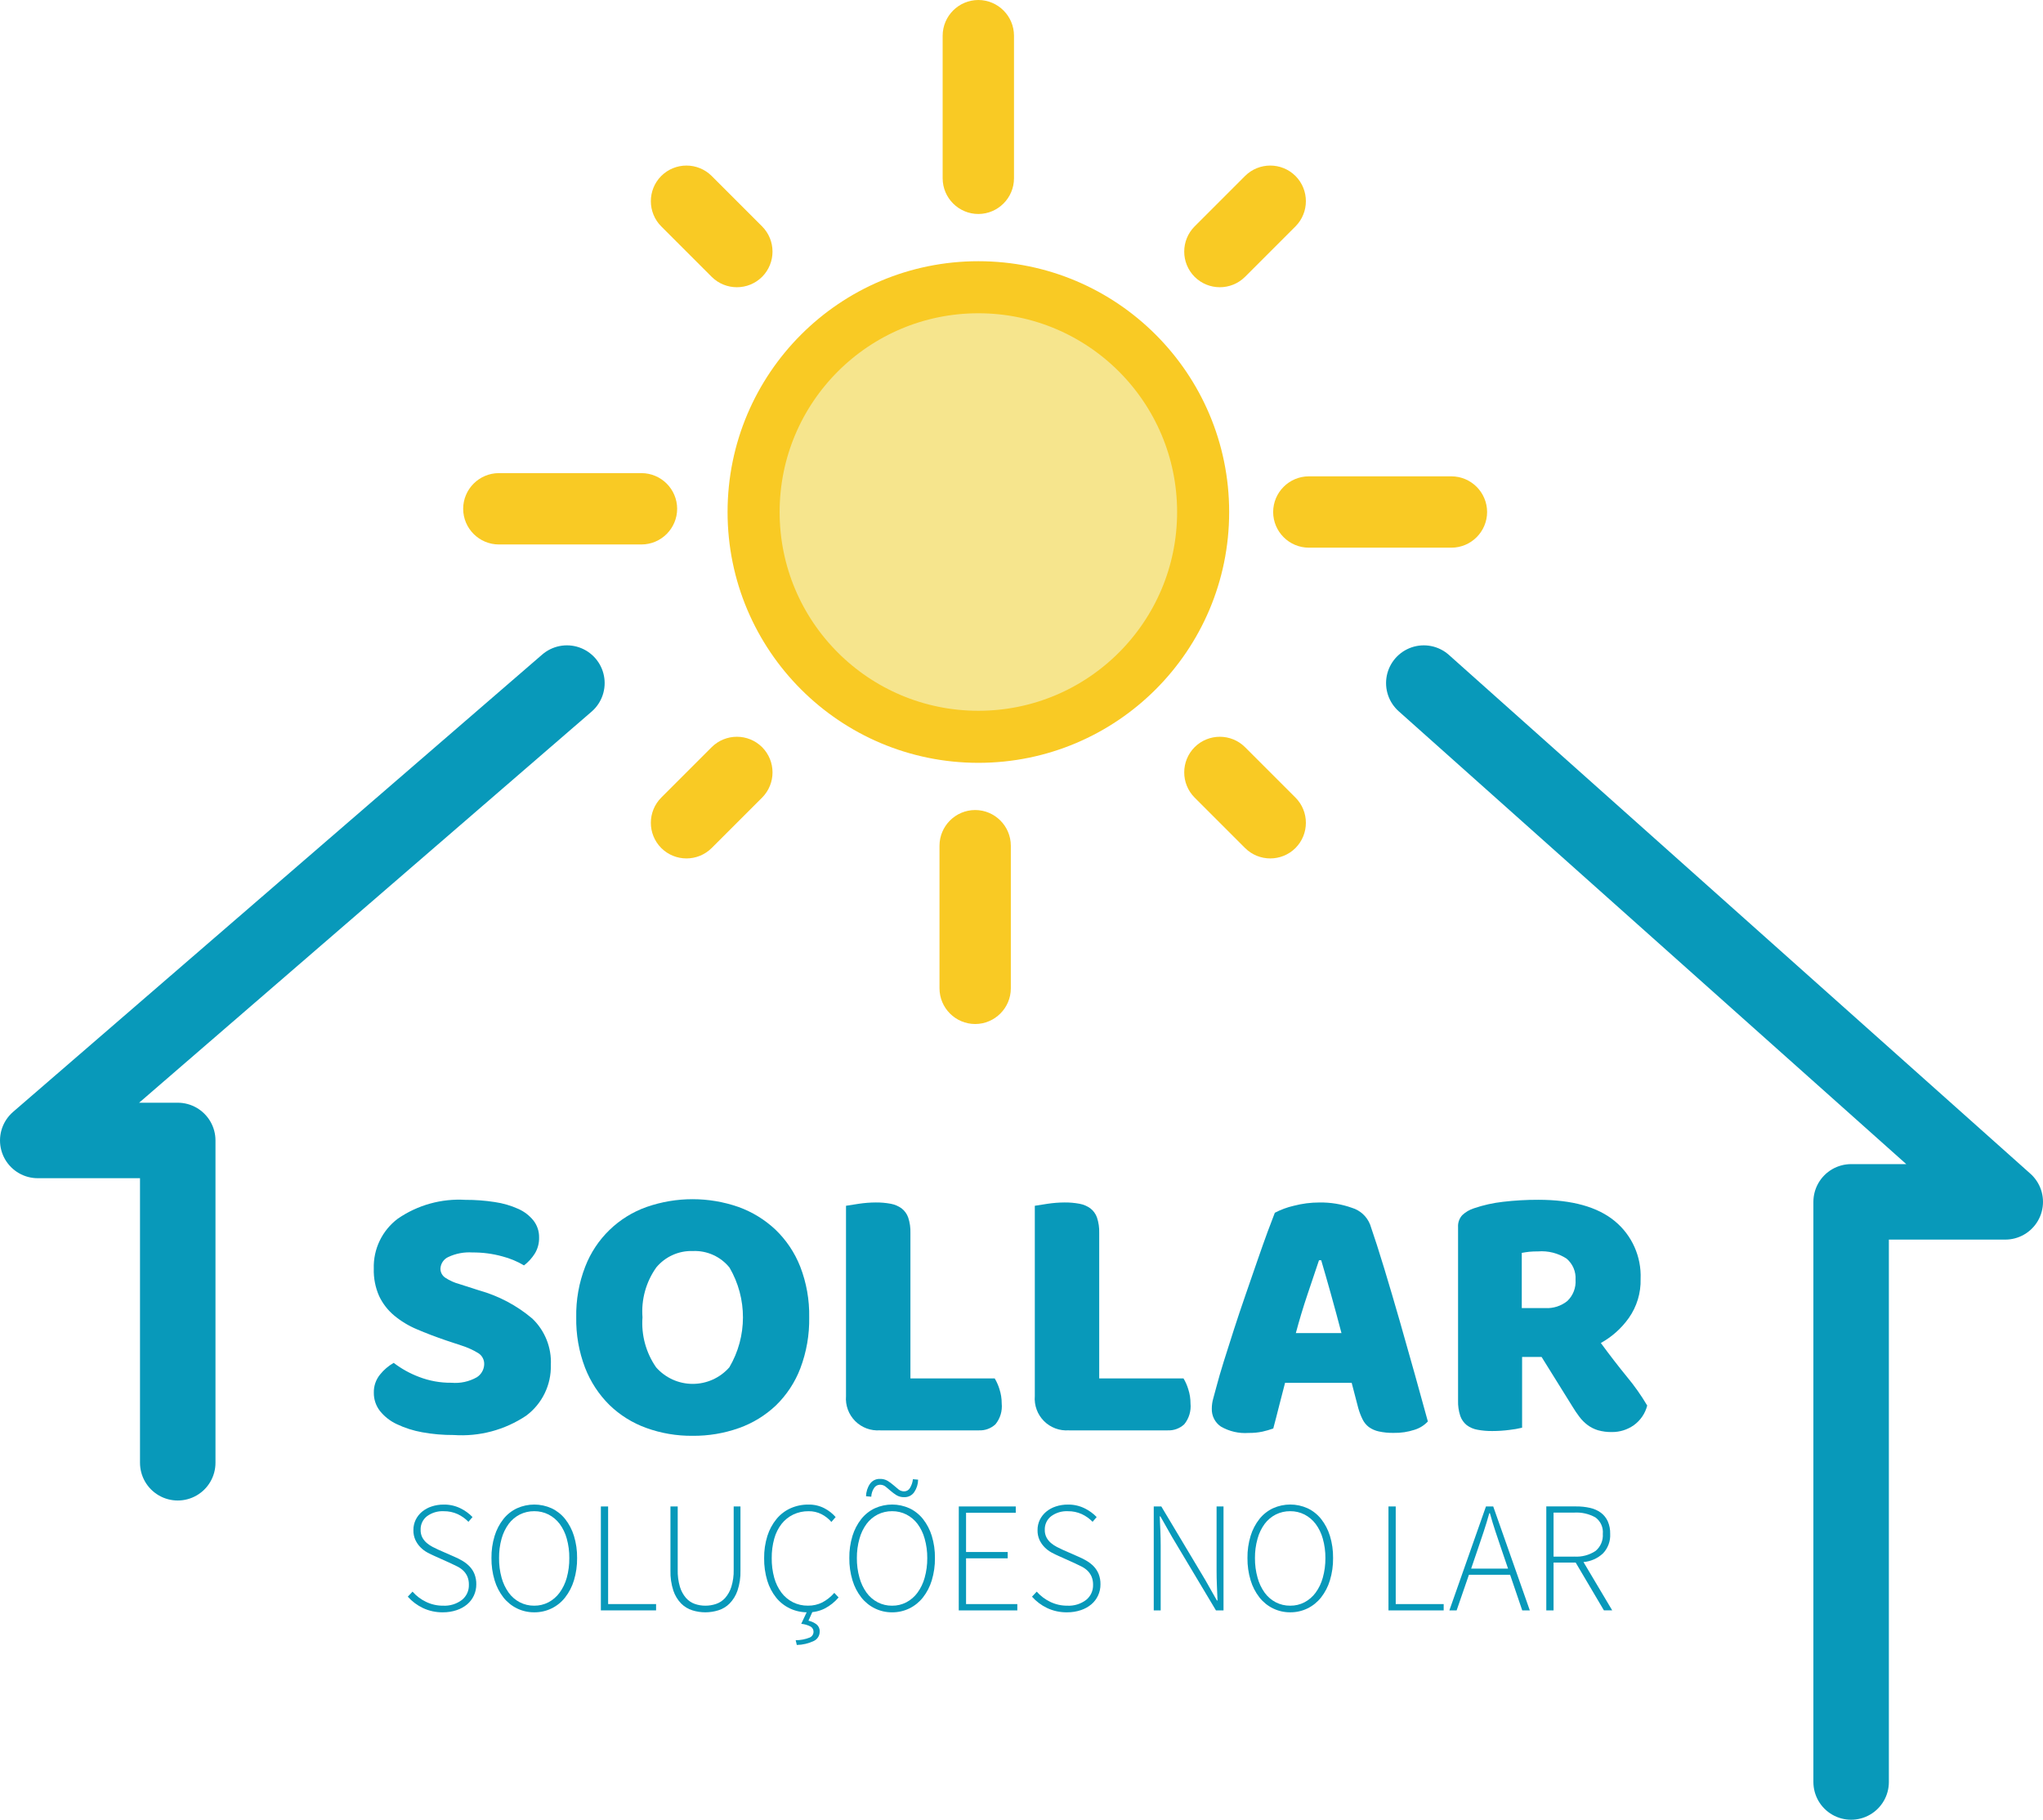
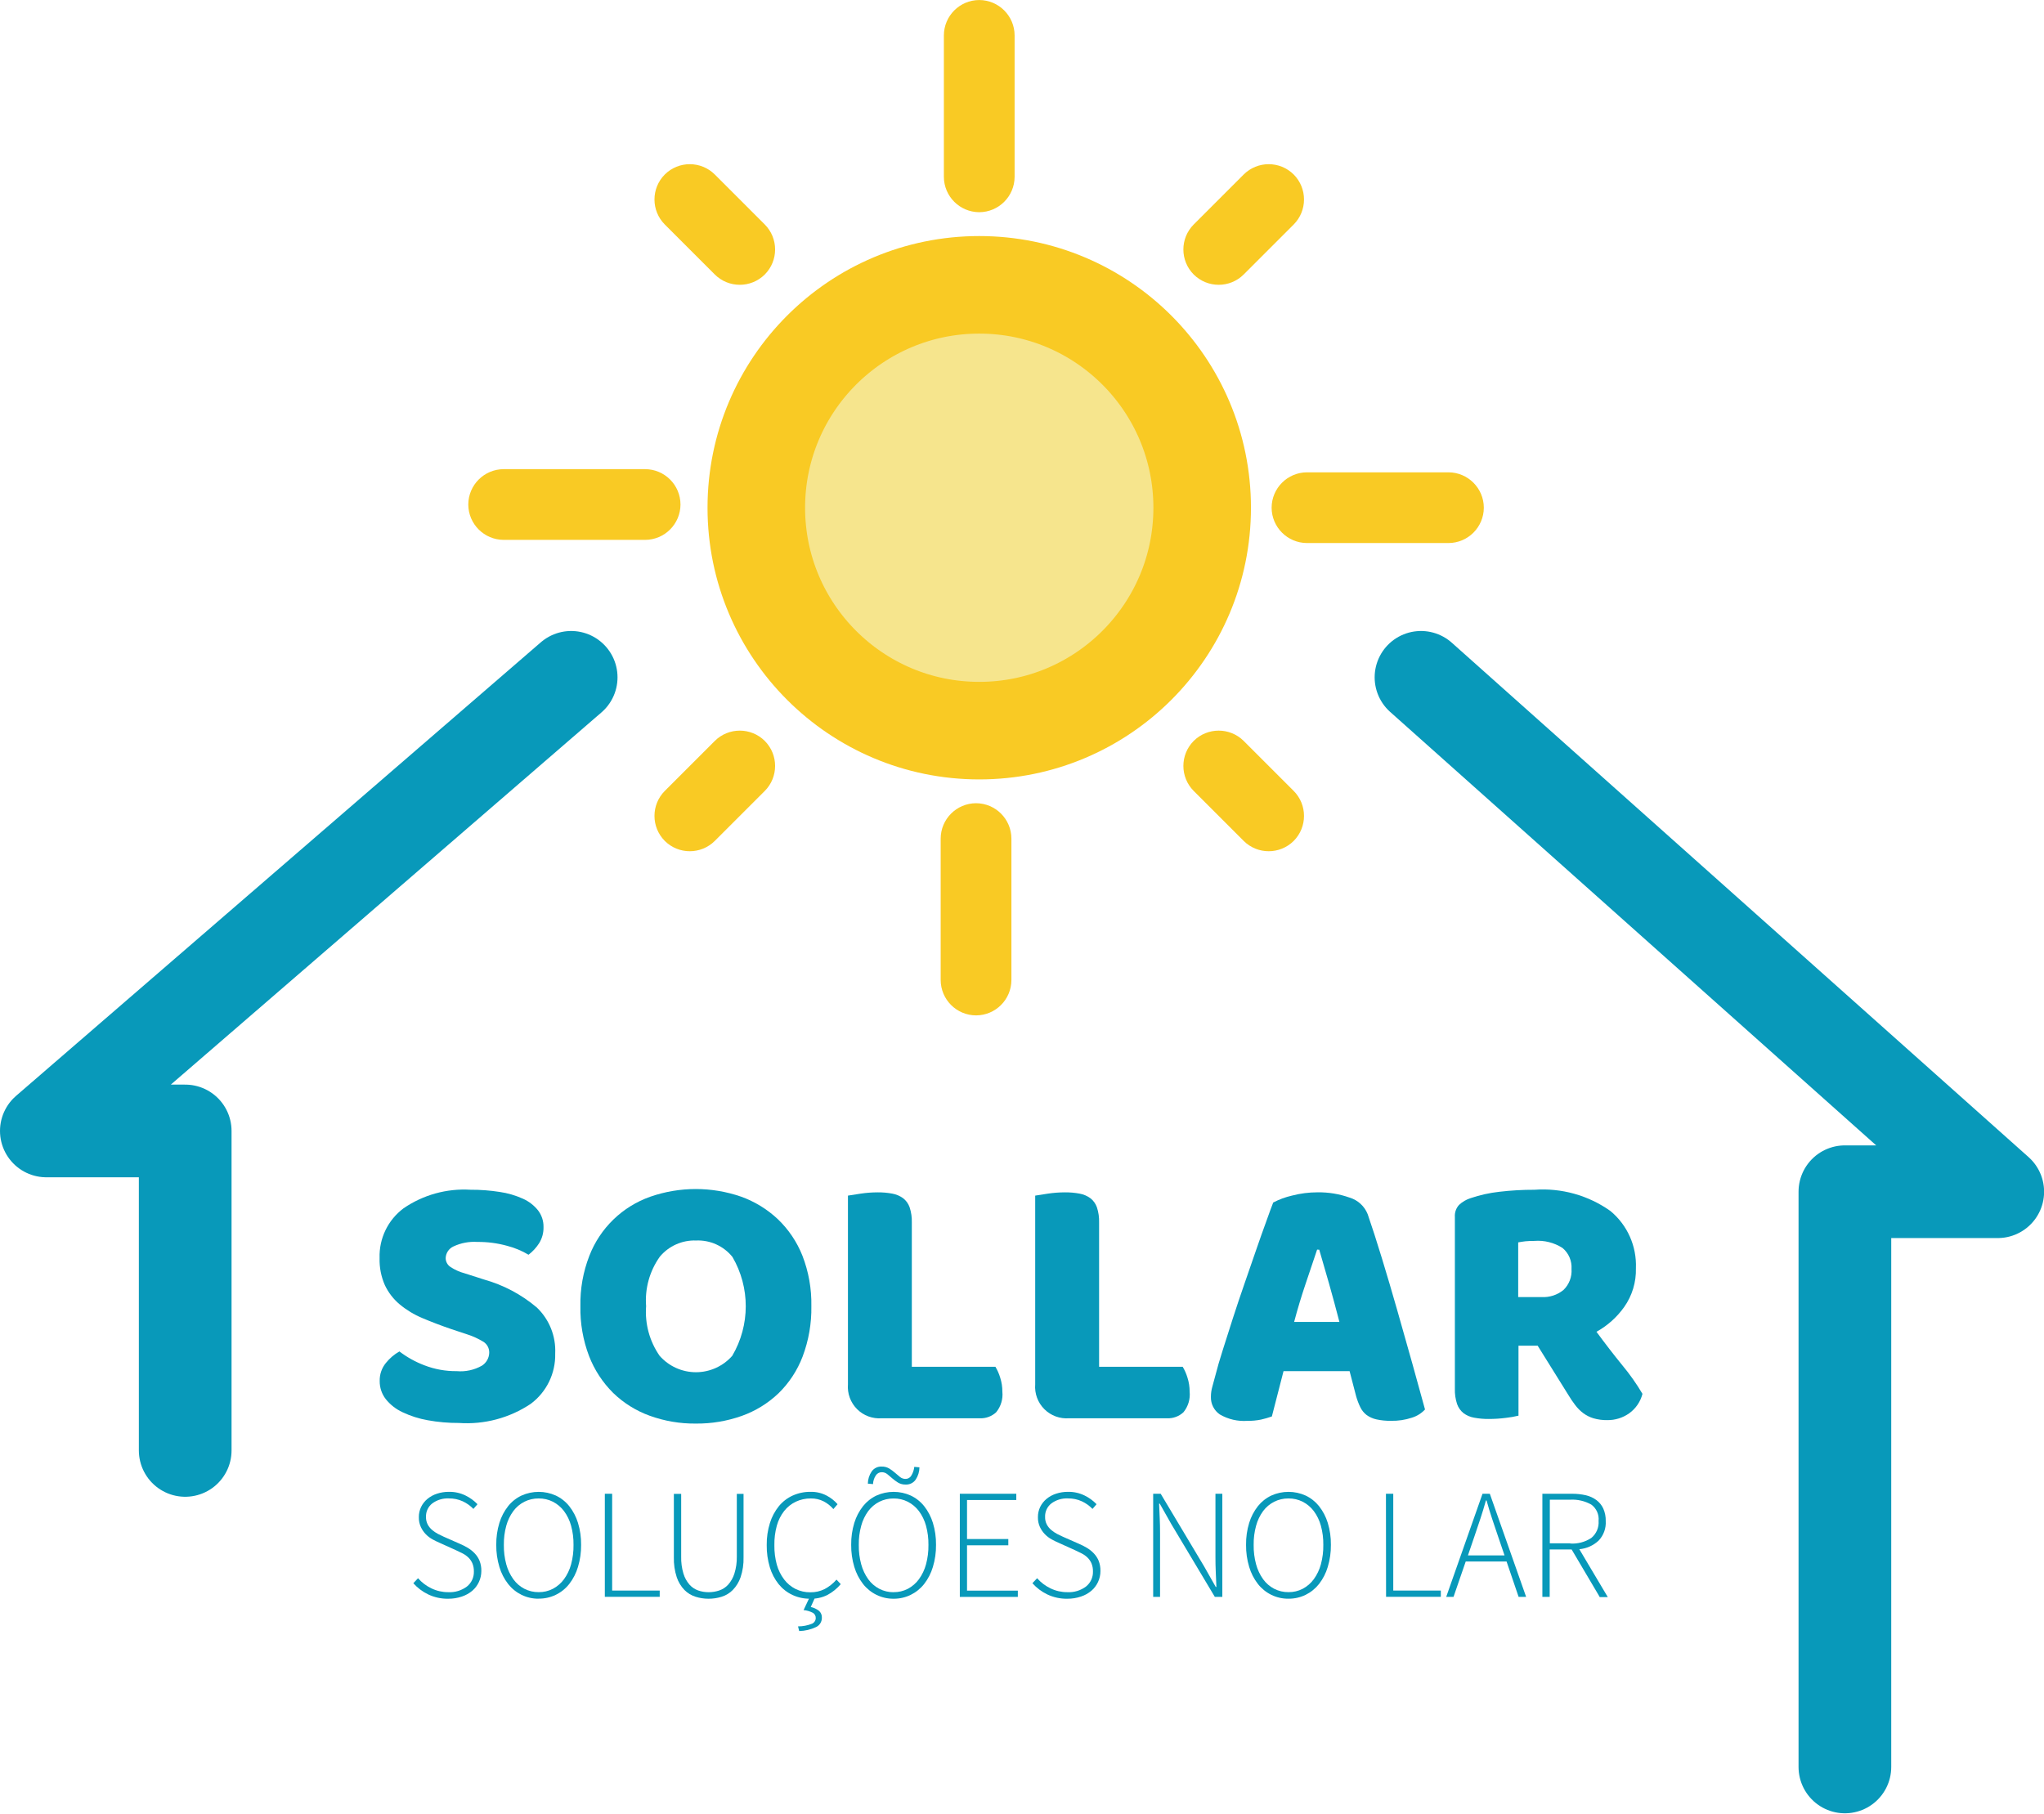
- <svg xmlns="http://www.w3.org/2000/svg" width="156.989" height="139.823" viewBox="0 0 156.989 139.823">
+ <svg xmlns="http://www.w3.org/2000/svg" width="83.8" height="74.351" viewBox="0 0 83.8 74.351">
  <defs>
-     <style>.a{fill:none;}.a,.b{stroke:#0899ba;stroke-width:5.8px;}.a,.b,.d{stroke-linecap:round;stroke-linejoin:round;stroke-miterlimit:10;}.b{fill:rgba(15,255,255,0);}.c{fill:#0899ba;}.d{fill:#f6e58d;stroke:#f9ca24;stroke-width:4px;}.e{fill:#f9ca24;}</style>
+     <style>.a{fill:none;}.a,.b{stroke:#0899ba;stroke-width:3.8px;}.a,.b,.d{stroke-linecap:round;stroke-linejoin:round;stroke-miterlimit:10;}.b{fill:rgba(15,255,255,0);}.c{fill:#0899ba;}.d{fill:#f6e58d;stroke:#f9ca24;stroke-width:4px;}.e{fill:#f9ca24;}</style>
  </defs>
-   <g transform="translate(-574.1 -45.493)">
-     <g transform="translate(-101 -22.507)">
-       <path class="a" d="M54.628,148.047V123.282H43.87L84.533,88.138" transform="translate(634.13 32.349)" />
-       <path class="b" d="M122.954,88.138,167.635,128H155.791v44.576" transform="translate(661.554 32.349)" />
-       <path class="c" d="M68.617,128.428q-1.244-.426-2.263-.863A6.908,6.908,0,0,1,64.6,126.5a4.391,4.391,0,0,1-1.146-1.486,4.878,4.878,0,0,1-.411-2.106,4.626,4.626,0,0,1,1.852-3.845,8.278,8.278,0,0,1,5.19-1.442,14.156,14.156,0,0,1,2.263.17,6.741,6.741,0,0,1,1.8.524,3.118,3.118,0,0,1,1.174.905,2.054,2.054,0,0,1,.424,1.286,2.264,2.264,0,0,1-.339,1.259,3.508,3.508,0,0,1-.82.892,6.392,6.392,0,0,0-1.669-.694,8.368,8.368,0,0,0-2.291-.3,3.776,3.776,0,0,0-1.867.354,1.031,1.031,0,0,0-.594.89.824.824,0,0,0,.368.694,3.749,3.749,0,0,0,1.1.494l1.5.481a10.857,10.857,0,0,1,4.086,2.163,4.625,4.625,0,0,1,1.429,3.577,4.709,4.709,0,0,1-1.895,3.889,8.9,8.9,0,0,1-5.572,1.485,13.068,13.068,0,0,1-2.417-.211,7.652,7.652,0,0,1-1.951-.622,3.607,3.607,0,0,1-1.3-1.018,2.239,2.239,0,0,1-.467-1.4,2.12,2.12,0,0,1,.481-1.4,3.668,3.668,0,0,1,1.046-.892,7.667,7.667,0,0,0,1.937,1.075,6.727,6.727,0,0,0,2.5.453,3.359,3.359,0,0,0,1.951-.423,1.223,1.223,0,0,0,.566-.99.973.973,0,0,0-.453-.863,5.956,5.956,0,0,0-1.273-.579Z" transform="translate(640.779 42.574)" />
-       <path class="c" d="M74.595,126.659a10.23,10.23,0,0,1,.694-3.9,7.866,7.866,0,0,1,4.723-4.58,10.734,10.734,0,0,1,7.042,0,8.21,8.21,0,0,1,2.843,1.739,8,8,0,0,1,1.908,2.842,10.265,10.265,0,0,1,.692,3.9,10.558,10.558,0,0,1-.679,3.916,7.911,7.911,0,0,1-1.88,2.857,8.035,8.035,0,0,1-2.842,1.739,10.36,10.36,0,0,1-3.564.594,10.173,10.173,0,0,1-3.564-.607,7.93,7.93,0,0,1-2.828-1.768,8.182,8.182,0,0,1-1.867-2.857A10.328,10.328,0,0,1,74.595,126.659Zm5.091,0a5.96,5.96,0,0,0,1.046,3.845,3.747,3.747,0,0,0,5.628,0,7.58,7.58,0,0,0,.014-7.663,3.43,3.43,0,0,0-2.813-1.273,3.5,3.5,0,0,0-2.813,1.259A5.837,5.837,0,0,0,79.686,126.659Z" transform="translate(644.784 42.559)" />
-       <path class="c" d="M92.617,135.277a2.441,2.441,0,0,1-2.63-2.63V118.025c.207-.036.537-.089.99-.155a9.023,9.023,0,0,1,1.3-.1,5.914,5.914,0,0,1,1.146.1,2.039,2.039,0,0,1,.835.354,1.531,1.531,0,0,1,.509.706,3.459,3.459,0,0,1,.17,1.188V131.29h6.477a3.714,3.714,0,0,1,.368.835,3.505,3.505,0,0,1,.17,1.09,2.177,2.177,0,0,1-.481,1.6,1.756,1.756,0,0,1-1.273.467H92.617Z" transform="translate(650.122 42.625)" />
-       <path class="c" d="M103.392,135.277a2.441,2.441,0,0,1-2.632-2.63V118.025c.207-.036.537-.089.99-.155a9.034,9.034,0,0,1,1.3-.1,5.9,5.9,0,0,1,1.145.1,2.038,2.038,0,0,1,.835.354,1.531,1.531,0,0,1,.509.706,3.46,3.46,0,0,1,.17,1.188V131.29h6.477a3.654,3.654,0,0,1,.368.835,3.5,3.5,0,0,1,.17,1.09,2.177,2.177,0,0,1-.481,1.6,1.755,1.755,0,0,1-1.271.467h-7.581Z" transform="translate(653.857 42.625)" />
-       <path class="c" d="M115.7,118.562a5.979,5.979,0,0,1,1.456-.537,7.758,7.758,0,0,1,1.966-.253,7.106,7.106,0,0,1,2.5.409,2.178,2.178,0,0,1,1.4,1.288q.509,1.471,1.1,3.422t1.188,4.03q.594,2.079,1.16,4.1t.989,3.577a2.335,2.335,0,0,1-1.018.637,4.827,4.827,0,0,1-1.611.241,4.949,4.949,0,0,1-1.146-.113,2.039,2.039,0,0,1-.764-.339,1.686,1.686,0,0,1-.481-.594,5.152,5.152,0,0,1-.325-.848l-.509-1.952h-5.119c-.151.567-.3,1.15-.453,1.755s-.3,1.188-.453,1.754a7.456,7.456,0,0,1-.835.241,4.884,4.884,0,0,1-1.06.1,3.716,3.716,0,0,1-2.136-.494,1.593,1.593,0,0,1-.692-1.372,2.821,2.821,0,0,1,.113-.792c.075-.264.159-.575.253-.933q.2-.764.551-1.895t.778-2.446q.424-1.313.905-2.7t.905-2.617q.424-1.228.777-2.191C115.382,119.392,115.566,118.9,115.7,118.562Zm3.394,3.648q-.4,1.188-.89,2.644t-.89,2.955h3.507q-.4-1.527-.807-2.983t-.75-2.615Z" transform="translate(657.361 42.625)" />
-       <path class="c" d="M129.83,129.7v5.43a7.837,7.837,0,0,1-.975.17,10.383,10.383,0,0,1-1.316.085,5.894,5.894,0,0,1-1.146-.1,1.921,1.921,0,0,1-.82-.354,1.575,1.575,0,0,1-.494-.706,3.443,3.443,0,0,1-.17-1.188V119.715a1.247,1.247,0,0,1,.325-.92,2.338,2.338,0,0,1,.89-.523,10.627,10.627,0,0,1,2.234-.5,22.7,22.7,0,0,1,2.716-.155q3.9,0,5.881,1.64a5.467,5.467,0,0,1,1.981,4.44,4.975,4.975,0,0,1-.905,3,6.489,6.489,0,0,1-2.151,1.923q1.018,1.388,2.008,2.6a16.765,16.765,0,0,1,1.556,2.207,2.671,2.671,0,0,1-1.033,1.512,2.87,2.87,0,0,1-1.683.524,3.67,3.67,0,0,1-1.075-.14,2.6,2.6,0,0,1-.792-.4,3.2,3.2,0,0,1-.622-.622,8.3,8.3,0,0,1-.536-.792l-2.377-3.818h-1.5Zm1.783-3.762a2.473,2.473,0,0,0,1.7-.551,2.057,2.057,0,0,0,.624-1.627,1.953,1.953,0,0,0-.694-1.626,3.52,3.52,0,0,0-2.193-.551,6.438,6.438,0,0,0-.679.028c-.17.02-.358.047-.566.085v4.241h1.81Z" transform="translate(662.232 42.573)" />
-       <path class="c" d="M67.687,143.285a3.476,3.476,0,0,1-1.551-.334,3.677,3.677,0,0,1-1.152-.867l.364-.388a3.235,3.235,0,0,0,1.042.788,2.942,2.942,0,0,0,1.3.292,2.21,2.21,0,0,0,1.455-.443,1.431,1.431,0,0,0,.533-1.157,1.576,1.576,0,0,0-.114-.637,1.446,1.446,0,0,0-.308-.448,1.869,1.869,0,0,0-.454-.321q-.261-.133-.552-.267l-1.212-.545c-.17-.073-.352-.16-.545-.265a2.273,2.273,0,0,1-.527-.395,2.039,2.039,0,0,1-.393-.558,1.729,1.729,0,0,1-.158-.769,1.782,1.782,0,0,1,.175-.795,1.907,1.907,0,0,1,.485-.618,2.25,2.25,0,0,1,.739-.405,2.874,2.874,0,0,1,.927-.145,2.8,2.8,0,0,1,1.29.286,3.309,3.309,0,0,1,.927.672l-.315.365a2.787,2.787,0,0,0-.824-.589,2.489,2.489,0,0,0-1.079-.225,2,2,0,0,0-1.285.388,1.265,1.265,0,0,0-.485,1.042,1.212,1.212,0,0,0,.133.593,1.488,1.488,0,0,0,.339.419,2.5,2.5,0,0,0,.448.3c.162.085.315.159.461.224l1.212.533a5.122,5.122,0,0,1,.642.326,2.56,2.56,0,0,1,.533.424,1.856,1.856,0,0,1,.369.576,2.047,2.047,0,0,1,.14.793,2.013,2.013,0,0,1-.182.855,1.983,1.983,0,0,1-.514.679,2.46,2.46,0,0,1-.807.448A3.209,3.209,0,0,1,67.687,143.285Z" transform="translate(641.452 48.602)" />
-       <path class="c" d="M73.039,143.286a2.963,2.963,0,0,1-1.321-.3,3.018,3.018,0,0,1-1.042-.843A4,4,0,0,1,70,140.829a5.688,5.688,0,0,1-.242-1.714,5.579,5.579,0,0,1,.242-1.7,3.981,3.981,0,0,1,.679-1.3,2.916,2.916,0,0,1,1.042-.823,3.228,3.228,0,0,1,2.655,0,2.944,2.944,0,0,1,1.042.823,3.98,3.98,0,0,1,.679,1.3,5.579,5.579,0,0,1,.242,1.7,5.676,5.676,0,0,1-.242,1.714,4,4,0,0,1-.679,1.316,2.965,2.965,0,0,1-2.376,1.141Zm0-.509a2.323,2.323,0,0,0,1.1-.261,2.524,2.524,0,0,0,.855-.739,3.524,3.524,0,0,0,.551-1.15,5.448,5.448,0,0,0,.194-1.51,5.328,5.328,0,0,0-.194-1.49A3.424,3.424,0,0,0,75,136.493a2.527,2.527,0,0,0-.855-.721,2.383,2.383,0,0,0-1.1-.255,2.423,2.423,0,0,0-1.11.255,2.449,2.449,0,0,0-.854.721,3.485,3.485,0,0,0-.545,1.134,5.329,5.329,0,0,0-.194,1.49,5.449,5.449,0,0,0,.194,1.51,3.6,3.6,0,0,0,.545,1.15,2.447,2.447,0,0,0,.854.739A2.365,2.365,0,0,0,73.039,142.777Z" transform="translate(643.107 48.601)" />
-       <path class="c" d="M76,135.115h.558v7.5h3.685v.485H76Z" transform="translate(645.272 48.639)" />
-       <path class="c" d="M82.649,143.248a3.307,3.307,0,0,1-.994-.152,2.083,2.083,0,0,1-.861-.521,2.615,2.615,0,0,1-.6-.987,4.587,4.587,0,0,1-.225-1.552v-4.92h.558v4.859A4.248,4.248,0,0,0,80.7,141.3a2.353,2.353,0,0,0,.467.85,1.635,1.635,0,0,0,.673.454,2.427,2.427,0,0,0,.807.135,2.534,2.534,0,0,0,.83-.135,1.651,1.651,0,0,0,.691-.454,2.365,2.365,0,0,0,.478-.85,4.121,4.121,0,0,0,.182-1.327v-4.859h.521v4.92a4.477,4.477,0,0,1-.23,1.552,2.654,2.654,0,0,1-.606.987,2.083,2.083,0,0,1-.861.521A3.353,3.353,0,0,1,82.649,143.248Z" transform="translate(646.65 48.639)" />
-       <path class="c" d="M88.66,143.286a3.128,3.128,0,0,1-1.356-.292,3.023,3.023,0,0,1-1.061-.83,3.874,3.874,0,0,1-.686-1.309,5.737,5.737,0,0,1-.242-1.727,5.508,5.508,0,0,1,.249-1.71,3.915,3.915,0,0,1,.7-1.3,2.985,2.985,0,0,1,1.073-.823,3.282,3.282,0,0,1,1.389-.286,2.548,2.548,0,0,1,1.236.291,2.942,2.942,0,0,1,.847.667l-.326.376a2.513,2.513,0,0,0-.765-.6,2.113,2.113,0,0,0-.982-.225,2.676,2.676,0,0,0-1.181.255,2.571,2.571,0,0,0-.9.72,3.279,3.279,0,0,0-.563,1.134,5.379,5.379,0,0,0-.194,1.5,5.446,5.446,0,0,0,.194,1.508,3.42,3.42,0,0,0,.558,1.146,2.556,2.556,0,0,0,.879.733,2.5,2.5,0,0,0,1.157.261,2.382,2.382,0,0,0,1.1-.249,3.226,3.226,0,0,0,.921-.734l.329.352A3.564,3.564,0,0,1,90,142.98,2.775,2.775,0,0,1,88.66,143.286Zm-.921,2.145a2.886,2.886,0,0,0,1.079-.206.481.481,0,0,0,.292-.436.454.454,0,0,0-.218-.405,1.916,1.916,0,0,0-.726-.213l.494-1.053h.426l-.364.812a1.613,1.613,0,0,1,.624.286.661.661,0,0,1,.237.551.782.782,0,0,1-.45.721,3.225,3.225,0,0,1-1.308.308Z" transform="translate(648.503 48.601)" />
-       <path class="c" d="M93.459,143.794a2.952,2.952,0,0,1-1.32-.3,3.005,3.005,0,0,1-1.042-.843,4,4,0,0,1-.679-1.316,5.688,5.688,0,0,1-.242-1.714,5.578,5.578,0,0,1,.242-1.7,3.981,3.981,0,0,1,.679-1.3,2.926,2.926,0,0,1,1.042-.823,3.224,3.224,0,0,1,2.653,0,2.933,2.933,0,0,1,1.042.823,3.98,3.98,0,0,1,.679,1.3,5.579,5.579,0,0,1,.242,1.7,5.676,5.676,0,0,1-.242,1.714,4,4,0,0,1-.679,1.316,3.03,3.03,0,0,1-1.042.843A2.981,2.981,0,0,1,93.459,143.794Zm0-.509a2.319,2.319,0,0,0,1.1-.261,2.526,2.526,0,0,0,.855-.739,3.524,3.524,0,0,0,.551-1.15,5.449,5.449,0,0,0,.2-1.51,5.328,5.328,0,0,0-.2-1.49A3.424,3.424,0,0,0,95.418,137a2.527,2.527,0,0,0-.855-.721,2.383,2.383,0,0,0-1.1-.255,2.418,2.418,0,0,0-1.108.255A2.465,2.465,0,0,0,91.5,137a3.455,3.455,0,0,0-.544,1.134,5.278,5.278,0,0,0-.2,1.49,5.4,5.4,0,0,0,.2,1.51,3.6,3.6,0,0,0,.544,1.15,2.465,2.465,0,0,0,.855.739A2.356,2.356,0,0,0,93.459,143.285Zm.935-8.339a1.1,1.1,0,0,1-.594-.151,3.385,3.385,0,0,1-.442-.327q-.2-.176-.388-.327a.681.681,0,0,0-.442-.151.541.541,0,0,0-.448.249,1.3,1.3,0,0,0-.218.672l-.4-.035a1.718,1.718,0,0,1,.3-.952.892.892,0,0,1,.769-.381,1.1,1.1,0,0,1,.593.151,3.5,3.5,0,0,1,.443.327c.133.117.261.226.388.327a.681.681,0,0,0,.442.151.508.508,0,0,0,.436-.255,1.636,1.636,0,0,0,.23-.679l.4.036a1.747,1.747,0,0,1-.3.958A.887.887,0,0,1,94.394,134.945Z" transform="translate(650.188 48.094)" />
-       <path class="c" d="M96.422,135.115H100.8v.483H96.98v3.018h3.2v.485h-3.2v3.514h3.939v.485h-4.5Z" transform="translate(652.354 48.639)" />
-       <path class="c" d="M103.3,143.285a3.476,3.476,0,0,1-1.552-.334,3.672,3.672,0,0,1-1.15-.867l.364-.388a3.265,3.265,0,0,0,1.042.788,2.942,2.942,0,0,0,1.3.292,2.21,2.21,0,0,0,1.454-.443,1.431,1.431,0,0,0,.533-1.157,1.575,1.575,0,0,0-.116-.637,1.446,1.446,0,0,0-.308-.448,1.877,1.877,0,0,0-.455-.321c-.174-.089-.358-.178-.551-.267l-1.212-.545c-.17-.073-.352-.16-.544-.265a2.282,2.282,0,0,1-.528-.395,2.043,2.043,0,0,1-.395-.558,1.729,1.729,0,0,1-.158-.769,1.783,1.783,0,0,1,.176-.795,1.907,1.907,0,0,1,.485-.618,2.236,2.236,0,0,1,.739-.405,2.874,2.874,0,0,1,.927-.145,2.8,2.8,0,0,1,1.29.286,3.29,3.29,0,0,1,.927.672l-.314.365a2.787,2.787,0,0,0-.824-.589,2.485,2.485,0,0,0-1.079-.225,2,2,0,0,0-1.285.388,1.266,1.266,0,0,0-.485,1.042,1.2,1.2,0,0,0,.135.593,1.444,1.444,0,0,0,.339.419,2.5,2.5,0,0,0,.448.3c.162.085.314.159.461.224l1.212.533a5.215,5.215,0,0,1,.642.326,2.56,2.56,0,0,1,.533.424,1.906,1.906,0,0,1,.369.576,2.072,2.072,0,0,1,.14.793,1.994,1.994,0,0,1-.183.855,1.966,1.966,0,0,1-.514.679,2.433,2.433,0,0,1-.807.448A3.218,3.218,0,0,1,103.3,143.285Z" transform="translate(653.803 48.602)" />
-       <path class="c" d="M107.546,135.115h.582l3.37,5.636.9,1.588h.048c-.016-.388-.031-.774-.048-1.162s-.024-.776-.024-1.164v-4.9h.533V143.1h-.582l-3.37-5.636-.9-1.589h-.048c.016.388.032.765.048,1.134s.024.746.024,1.134V143.1h-.533Z" transform="translate(656.211 48.639)" />
-       <path class="c" d="M116.175,143.286a2.953,2.953,0,0,1-1.32-.3,3.006,3.006,0,0,1-1.042-.843,4,4,0,0,1-.679-1.316,5.689,5.689,0,0,1-.242-1.714,5.579,5.579,0,0,1,.242-1.7,3.981,3.981,0,0,1,.679-1.3,2.927,2.927,0,0,1,1.042-.823,3.224,3.224,0,0,1,2.653,0,2.933,2.933,0,0,1,1.042.823,3.98,3.98,0,0,1,.679,1.3,5.578,5.578,0,0,1,.242,1.7,5.675,5.675,0,0,1-.242,1.714,4,4,0,0,1-.679,1.316,3.031,3.031,0,0,1-1.042.843A2.986,2.986,0,0,1,116.175,143.286Zm0-.509a2.319,2.319,0,0,0,1.1-.261,2.525,2.525,0,0,0,.855-.739,3.525,3.525,0,0,0,.551-1.15,5.448,5.448,0,0,0,.2-1.51,5.328,5.328,0,0,0-.2-1.49,3.424,3.424,0,0,0-.551-1.134,2.527,2.527,0,0,0-.855-.721,2.383,2.383,0,0,0-1.1-.255,2.418,2.418,0,0,0-1.108.255,2.465,2.465,0,0,0-.855.721,3.456,3.456,0,0,0-.544,1.134,5.279,5.279,0,0,0-.2,1.49,5.4,5.4,0,0,0,.2,1.51,3.6,3.6,0,0,0,.544,1.15,2.463,2.463,0,0,0,.855.739A2.356,2.356,0,0,0,116.175,142.777Z" transform="translate(658.066 48.601)" />
-       <path class="c" d="M120.938,135.115h.558v7.5h3.685v.485h-4.242Z" transform="translate(660.855 48.639)" />
-       <path class="c" d="M129.079,140.363h-3.164l-.945,2.739h-.558l2.812-7.988h.558l2.812,7.988h-.582Zm-.158-.473-.509-1.491c-.162-.477-.315-.932-.461-1.37s-.287-.9-.424-1.394h-.048q-.206.739-.423,1.394c-.145.436-.3.893-.461,1.37l-.509,1.491Z" transform="translate(662.061 48.639)" />
-       <path class="c" d="M134.37,143.1l-2.17-3.673h-1.7V143.1h-.558v-7.988h2.291a4.675,4.675,0,0,1,1.079.114,2.225,2.225,0,0,1,.824.369,1.728,1.728,0,0,1,.528.655,2.268,2.268,0,0,1,.187.97,2.014,2.014,0,0,1-.551,1.5,2.5,2.5,0,0,1-1.5.667l2.206,3.709h-.644Zm-2.279-4.133a2.651,2.651,0,0,0,1.631-.43,1.552,1.552,0,0,0,.563-1.316,1.394,1.394,0,0,0-.57-1.266,2.984,2.984,0,0,0-1.624-.369H130.5v3.382h1.588Z" transform="translate(663.979 48.639)" />
-       <circle class="d" cx="17.272" cy="17.272" r="17.272" transform="translate(733.008 90.071)" />
-       <path class="e" d="M98.062,111.824h0a2.749,2.749,0,0,1-2.741-2.741V98.122a2.749,2.749,0,0,1,2.741-2.741h0a2.749,2.749,0,0,1,2.741,2.741v10.961A2.748,2.748,0,0,1,98.062,111.824Z" transform="translate(651.972 34.86)" />
-       <path class="e" d="M98.246,65.609h0A2.749,2.749,0,0,1,95.5,62.868V51.907a2.749,2.749,0,0,1,2.741-2.741h0a2.749,2.749,0,0,1,2.741,2.741V62.868A2.75,2.75,0,0,1,98.246,65.609Z" transform="translate(652.036 18.834)" />
-       <path class="e" d="M130.8,79.084h0a2.749,2.749,0,0,1-2.741,2.741H117.1a2.749,2.749,0,0,1-2.741-2.741h0a2.749,2.749,0,0,1,2.741-2.741h10.961A2.75,2.75,0,0,1,130.8,79.084Z" transform="translate(658.573 28.258)" />
-       <path class="e" d="M84.586,78.9h0a2.749,2.749,0,0,1-2.741,2.741H70.884A2.749,2.749,0,0,1,68.143,78.9h0a2.749,2.749,0,0,1,2.741-2.741H81.845A2.748,2.748,0,0,1,84.586,78.9Z" transform="translate(642.548 28.195)" />
-       <path class="e" d="M110.083,67.161h0a2.748,2.748,0,0,1,0-3.875l3.875-3.875a2.748,2.748,0,0,1,3.875,0h0a2.748,2.748,0,0,1,0,3.875l-3.875,3.875A2.748,2.748,0,0,1,110.083,67.161Z" transform="translate(656.815 22.11)" />
-       <path class="e" d="M87.4,67.161h0a2.748,2.748,0,0,1-3.875,0l-3.875-3.875a2.748,2.748,0,0,1,0-3.875h0a2.748,2.748,0,0,1,3.875,0L87.4,63.286A2.748,2.748,0,0,1,87.4,67.161Z" transform="translate(646.262 22.11)" />
-       <path class="e" d="M110.083,92h0a2.748,2.748,0,0,0,0,3.875l3.875,3.875a2.748,2.748,0,0,0,3.875,0h0a2.748,2.748,0,0,0,0-3.875L113.957,92A2.748,2.748,0,0,0,110.083,92Z" transform="translate(656.815 33.411)" />
-       <path class="e" d="M87.4,92h0a2.748,2.748,0,0,0-3.875,0l-3.875,3.875a2.748,2.748,0,0,0,0,3.875h0a2.748,2.748,0,0,0,3.875,0L87.4,95.877A2.748,2.748,0,0,0,87.4,92Z" transform="translate(646.262 33.411)" />
+   <g transform="translate(-450.1 -38.621)">
+     <g transform="translate(452 38.621)">
+       <path class="a" d="M49.563,119.838v-13.1H43.87l21.517-18.6" transform="translate(-43.87 -60.365)" />
+       <path class="b" d="M122.954,88.138,146.6,109.23h-6.267v23.587" transform="translate(-66.596 -60.365)" />
+       <path class="c" d="M65.993,123.341q-.658-.226-1.2-.457a3.655,3.655,0,0,1-.928-.562,2.323,2.323,0,0,1-.606-.786,2.581,2.581,0,0,1-.217-1.115,2.448,2.448,0,0,1,.98-2.035,4.38,4.38,0,0,1,2.746-.763,7.491,7.491,0,0,1,1.2.09,3.567,3.567,0,0,1,.95.277,1.65,1.65,0,0,1,.621.479,1.087,1.087,0,0,1,.224.681,1.2,1.2,0,0,1-.18.666,1.856,1.856,0,0,1-.434.472,3.382,3.382,0,0,0-.883-.367,4.428,4.428,0,0,0-1.212-.158,2,2,0,0,0-.988.187.546.546,0,0,0-.314.471.436.436,0,0,0,.195.367,1.984,1.984,0,0,0,.584.262l.793.254a5.745,5.745,0,0,1,2.162,1.145,2.447,2.447,0,0,1,.756,1.893,2.492,2.492,0,0,1-1,2.058,4.711,4.711,0,0,1-2.948.786,6.915,6.915,0,0,1-1.279-.112,4.05,4.05,0,0,1-1.033-.329,1.908,1.908,0,0,1-.688-.539,1.185,1.185,0,0,1-.247-.741,1.122,1.122,0,0,1,.254-.74,1.941,1.941,0,0,1,.554-.472,4.057,4.057,0,0,0,1.025.569,3.56,3.56,0,0,0,1.324.239,1.777,1.777,0,0,0,1.033-.224.647.647,0,0,0,.3-.524.515.515,0,0,0-.239-.457,3.151,3.151,0,0,0-.673-.306Z" transform="translate(-49.38 -68.839)" />
+       <path class="c" d="M74.595,122.385a5.413,5.413,0,0,1,.367-2.065,4.162,4.162,0,0,1,2.5-2.424,5.68,5.68,0,0,1,3.726,0,4.344,4.344,0,0,1,1.5.92,4.232,4.232,0,0,1,1.01,1.5,5.431,5.431,0,0,1,.366,2.065,5.587,5.587,0,0,1-.359,2.072,4.186,4.186,0,0,1-.995,1.512,4.252,4.252,0,0,1-1.5.92,5.482,5.482,0,0,1-1.886.314,5.383,5.383,0,0,1-1.886-.321,4.2,4.2,0,0,1-1.5-.936,4.33,4.33,0,0,1-.988-1.512A5.465,5.465,0,0,1,74.595,122.385Zm2.694,0a3.154,3.154,0,0,0,.554,2.035,1.983,1.983,0,0,0,2.978,0,4.011,4.011,0,0,0,.007-4.055,1.815,1.815,0,0,0-1.489-.673,1.85,1.85,0,0,0-1.489.666A3.088,3.088,0,0,0,77.289,122.385Z" transform="translate(-52.7 -68.827)" />
+       <path class="c" d="M91.379,127.035a1.292,1.292,0,0,1-1.392-1.392v-7.737c.11-.019.284-.047.524-.082a4.775,4.775,0,0,1,.688-.052,3.13,3.13,0,0,1,.606.052,1.079,1.079,0,0,1,.442.187.81.81,0,0,1,.269.373,1.83,1.83,0,0,1,.09.629v5.911h3.427a1.965,1.965,0,0,1,.195.442,1.855,1.855,0,0,1,.09.577,1.152,1.152,0,0,1-.254.846.929.929,0,0,1-.673.247H91.379Z" transform="translate(-57.123 -68.881)" />
+       <path class="c" d="M102.152,127.035a1.292,1.292,0,0,1-1.392-1.392v-7.737c.11-.019.284-.047.524-.082a4.78,4.78,0,0,1,.689-.052,3.122,3.122,0,0,1,.606.052,1.078,1.078,0,0,1,.442.187.81.81,0,0,1,.269.373,1.831,1.831,0,0,1,.09.629v5.911h3.427a1.934,1.934,0,0,1,.195.442,1.855,1.855,0,0,1,.09.577,1.152,1.152,0,0,1-.254.846.928.928,0,0,1-.673.247h-4.011Z" transform="translate(-60.219 -68.881)" />
+       <path class="c" d="M113.42,118.189a3.165,3.165,0,0,1,.77-.284,4.106,4.106,0,0,1,1.04-.134,3.76,3.76,0,0,1,1.324.217,1.153,1.153,0,0,1,.74.681q.269.778.584,1.811t.629,2.132q.314,1.1.614,2.17t.523,1.893a1.235,1.235,0,0,1-.539.337,2.554,2.554,0,0,1-.852.128,2.619,2.619,0,0,1-.606-.06,1.079,1.079,0,0,1-.4-.18.892.892,0,0,1-.254-.314,2.727,2.727,0,0,1-.172-.449l-.269-1.033h-2.709c-.08.3-.16.609-.239.929s-.16.629-.239.928a3.944,3.944,0,0,1-.442.128,2.583,2.583,0,0,1-.561.052,1.966,1.966,0,0,1-1.13-.262.843.843,0,0,1-.366-.726,1.493,1.493,0,0,1,.06-.419c.04-.14.084-.3.134-.494q.1-.4.291-1t.412-1.294q.224-.695.479-1.429t.479-1.385q.224-.65.411-1.159C113.253,118.629,113.35,118.369,113.42,118.189Zm1.8,1.931q-.21.629-.471,1.4t-.471,1.564h1.856q-.209-.808-.427-1.578t-.4-1.384Z" transform="translate(-63.121 -68.881)" />
+       <path class="c" d="M127.513,124.013v2.873a4.147,4.147,0,0,1-.516.09,5.494,5.494,0,0,1-.7.045,3.118,3.118,0,0,1-.606-.053,1.016,1.016,0,0,1-.434-.187.833.833,0,0,1-.262-.373,1.822,1.822,0,0,1-.09-.629v-7.049a.66.66,0,0,1,.172-.487,1.237,1.237,0,0,1,.471-.276,5.623,5.623,0,0,1,1.182-.262,12.015,12.015,0,0,1,1.437-.082,4.782,4.782,0,0,1,3.112.868,2.893,2.893,0,0,1,1.048,2.35,2.632,2.632,0,0,1-.479,1.587,3.434,3.434,0,0,1-1.138,1.018q.539.734,1.063,1.377a8.872,8.872,0,0,1,.823,1.168,1.413,1.413,0,0,1-.547.8,1.519,1.519,0,0,1-.891.277,1.942,1.942,0,0,1-.569-.074,1.377,1.377,0,0,1-.419-.21,1.693,1.693,0,0,1-.329-.329,4.393,4.393,0,0,1-.284-.419l-1.258-2.02h-.792Zm.944-1.99a1.309,1.309,0,0,0,.9-.291,1.088,1.088,0,0,0,.33-.861,1.033,1.033,0,0,0-.367-.86,1.863,1.863,0,0,0-1.16-.291,3.407,3.407,0,0,0-.359.015c-.09.011-.19.025-.3.045v2.244h.958Z" transform="translate(-67.158 -68.838)" />
+       <path class="c" d="M66.414,139.388a1.839,1.839,0,0,1-.821-.177,1.946,1.946,0,0,1-.609-.459l.192-.205a1.712,1.712,0,0,0,.552.417,1.557,1.557,0,0,0,.686.155,1.17,1.17,0,0,0,.77-.234.757.757,0,0,0,.282-.612.834.834,0,0,0-.061-.337.765.765,0,0,0-.163-.237.989.989,0,0,0-.24-.17q-.138-.071-.292-.141l-.641-.289c-.09-.039-.186-.085-.289-.14a1.2,1.2,0,0,1-.279-.209,1.078,1.078,0,0,1-.208-.3.915.915,0,0,1-.083-.407.943.943,0,0,1,.093-.42,1.009,1.009,0,0,1,.257-.327,1.19,1.19,0,0,1,.391-.214,1.521,1.521,0,0,1,.49-.077,1.482,1.482,0,0,1,.683.151,1.75,1.75,0,0,1,.49.356l-.167.193a1.475,1.475,0,0,0-.436-.311,1.317,1.317,0,0,0-.571-.119,1.056,1.056,0,0,0-.68.205.67.67,0,0,0-.257.552.641.641,0,0,0,.071.314.788.788,0,0,0,.18.222,1.324,1.324,0,0,0,.237.161c.086.045.167.084.244.118l.641.282a2.706,2.706,0,0,1,.34.172,1.355,1.355,0,0,1,.282.224.982.982,0,0,1,.2.305,1.083,1.083,0,0,1,.074.42,1.065,1.065,0,0,1-.1.453,1.049,1.049,0,0,1-.272.359,1.3,1.3,0,0,1-.427.237A1.7,1.7,0,0,1,66.414,139.388Z" transform="translate(-49.938 -73.834)" />
+       <path class="c" d="M71.492,139.387a1.568,1.568,0,0,1-.7-.157,1.6,1.6,0,0,1-.552-.446,2.115,2.115,0,0,1-.359-.7,3.01,3.01,0,0,1-.128-.907,2.952,2.952,0,0,1,.128-.9,2.107,2.107,0,0,1,.359-.686,1.543,1.543,0,0,1,.552-.435,1.708,1.708,0,0,1,1.4,0,1.558,1.558,0,0,1,.552.435,2.107,2.107,0,0,1,.359.686,2.952,2.952,0,0,1,.128.9,3,3,0,0,1-.128.907,2.116,2.116,0,0,1-.359.7,1.569,1.569,0,0,1-1.257.6Zm0-.269a1.229,1.229,0,0,0,.584-.138,1.336,1.336,0,0,0,.453-.391,1.865,1.865,0,0,0,.291-.609,2.883,2.883,0,0,0,.1-.8,2.819,2.819,0,0,0-.1-.788,1.812,1.812,0,0,0-.291-.6,1.337,1.337,0,0,0-.453-.381,1.261,1.261,0,0,0-.584-.135,1.282,1.282,0,0,0-.587.135,1.3,1.3,0,0,0-.452.381,1.844,1.844,0,0,0-.289.6,2.819,2.819,0,0,0-.1.788,2.883,2.883,0,0,0,.1.8,1.906,1.906,0,0,0,.289.609,1.3,1.3,0,0,0,.452.391A1.252,1.252,0,0,0,71.492,139.118Z" transform="translate(-51.307 -73.834)" />
+       <path class="c" d="M76,135.115h.3v3.969h1.95v.257H76Z" transform="translate(-53.103 -73.865)" />
+       <path class="c" d="M81.387,139.419a1.75,1.75,0,0,1-.526-.081,1.1,1.1,0,0,1-.455-.276,1.384,1.384,0,0,1-.317-.522,2.427,2.427,0,0,1-.119-.821v-2.6h.3v2.571a2.248,2.248,0,0,0,.093.7,1.245,1.245,0,0,0,.247.45.865.865,0,0,0,.356.24,1.284,1.284,0,0,0,.427.071,1.341,1.341,0,0,0,.439-.071.874.874,0,0,0,.366-.24,1.251,1.251,0,0,0,.253-.45,2.181,2.181,0,0,0,.1-.7v-2.571h.276v2.6a2.369,2.369,0,0,1-.122.821,1.4,1.4,0,0,1-.321.522,1.1,1.1,0,0,1-.455.276A1.774,1.774,0,0,1,81.387,139.419Z" transform="translate(-54.243 -73.865)" />
+       <path class="c" d="M87.085,139.387a1.655,1.655,0,0,1-.718-.155,1.6,1.6,0,0,1-.562-.439,2.05,2.05,0,0,1-.363-.693,3.036,3.036,0,0,1-.128-.914,2.915,2.915,0,0,1,.132-.905,2.072,2.072,0,0,1,.368-.69,1.58,1.58,0,0,1,.568-.435,1.737,1.737,0,0,1,.735-.151,1.348,1.348,0,0,1,.654.154,1.557,1.557,0,0,1,.448.353l-.172.2a1.33,1.33,0,0,0-.4-.317,1.118,1.118,0,0,0-.519-.119,1.416,1.416,0,0,0-.625.135,1.36,1.36,0,0,0-.475.381,1.735,1.735,0,0,0-.3.6,2.846,2.846,0,0,0-.1.8,2.881,2.881,0,0,0,.1.8,1.81,1.81,0,0,0,.3.606,1.352,1.352,0,0,0,.465.388,1.325,1.325,0,0,0,.612.138,1.26,1.26,0,0,0,.583-.132,1.707,1.707,0,0,0,.487-.388l.174.186a1.886,1.886,0,0,1-.546.443A1.468,1.468,0,0,1,87.085,139.387Zm-.487,1.135a1.527,1.527,0,0,0,.571-.109.255.255,0,0,0,.155-.231.24.24,0,0,0-.115-.215,1.014,1.014,0,0,0-.384-.113l.262-.557h.225l-.192.43a.854.854,0,0,1,.33.151.35.35,0,0,1,.125.291.414.414,0,0,1-.238.381,1.706,1.706,0,0,1-.692.163Z" transform="translate(-55.78 -73.834)" />
+       <path class="c" d="M91.913,138.967a1.562,1.562,0,0,1-.7-.158,1.59,1.59,0,0,1-.552-.446,2.116,2.116,0,0,1-.359-.7,3.01,3.01,0,0,1-.128-.907,2.952,2.952,0,0,1,.128-.9,2.107,2.107,0,0,1,.359-.686,1.548,1.548,0,0,1,.552-.435,1.706,1.706,0,0,1,1.4,0,1.552,1.552,0,0,1,.552.435,2.106,2.106,0,0,1,.359.686,2.952,2.952,0,0,1,.128.9,3,3,0,0,1-.128.907,2.116,2.116,0,0,1-.359.7,1.6,1.6,0,0,1-.552.446A1.577,1.577,0,0,1,91.913,138.967Zm0-.269a1.227,1.227,0,0,0,.584-.138,1.337,1.337,0,0,0,.453-.391,1.865,1.865,0,0,0,.291-.609,2.883,2.883,0,0,0,.1-.8,2.819,2.819,0,0,0-.1-.788,1.812,1.812,0,0,0-.291-.6,1.337,1.337,0,0,0-.453-.381,1.261,1.261,0,0,0-.584-.135,1.28,1.28,0,0,0-.586.135,1.3,1.3,0,0,0-.453.381,1.828,1.828,0,0,0-.288.6,2.792,2.792,0,0,0-.1.788,2.856,2.856,0,0,0,.1.8,1.905,1.905,0,0,0,.288.609,1.3,1.3,0,0,0,.453.391A1.247,1.247,0,0,0,91.913,138.7Zm.495-4.413a.582.582,0,0,1-.314-.08,1.791,1.791,0,0,1-.234-.173q-.106-.093-.205-.173a.36.36,0,0,0-.234-.08.286.286,0,0,0-.237.132.687.687,0,0,0-.115.356l-.212-.019a.909.909,0,0,1,.157-.5.472.472,0,0,1,.407-.2.579.579,0,0,1,.314.08,1.851,1.851,0,0,1,.234.173c.071.062.138.12.205.173a.36.36,0,0,0,.234.08.269.269,0,0,0,.231-.135.865.865,0,0,0,.122-.359l.212.019a.925.925,0,0,1-.157.507A.469.469,0,0,1,92.408,134.285Z" transform="translate(-57.177 -73.413)" />
+       <path class="c" d="M96.422,135.115h2.315v.256h-2.02v1.6H98.41v.257H96.717v1.859H98.8v.257H96.422Z" transform="translate(-58.971 -73.865)" />
+       <path class="c" d="M102.028,139.388a1.839,1.839,0,0,1-.821-.177,1.943,1.943,0,0,1-.609-.459l.192-.205a1.728,1.728,0,0,0,.552.417,1.557,1.557,0,0,0,.686.155,1.169,1.169,0,0,0,.77-.234.757.757,0,0,0,.282-.612.833.833,0,0,0-.061-.337.766.766,0,0,0-.163-.237.993.993,0,0,0-.241-.17c-.092-.047-.19-.094-.291-.141l-.641-.289c-.09-.039-.186-.085-.288-.14a1.207,1.207,0,0,1-.279-.209,1.08,1.08,0,0,1-.209-.3.915.915,0,0,1-.083-.407.943.943,0,0,1,.093-.42,1.009,1.009,0,0,1,.257-.327,1.183,1.183,0,0,1,.391-.214,1.521,1.521,0,0,1,.49-.077,1.482,1.482,0,0,1,.683.151,1.74,1.74,0,0,1,.49.356l-.166.193a1.475,1.475,0,0,0-.436-.311,1.315,1.315,0,0,0-.571-.119,1.056,1.056,0,0,0-.68.205.67.67,0,0,0-.257.552.634.634,0,0,0,.071.314.764.764,0,0,0,.18.222,1.323,1.323,0,0,0,.237.161c.086.045.166.084.244.118l.641.282a2.755,2.755,0,0,1,.34.172,1.355,1.355,0,0,1,.282.224,1.008,1.008,0,0,1,.2.305,1.1,1.1,0,0,1,.074.42,1.055,1.055,0,0,1-.1.453,1.041,1.041,0,0,1-.272.359,1.287,1.287,0,0,1-.427.237A1.7,1.7,0,0,1,102.028,139.388Z" transform="translate(-60.171 -73.834)" />
+       <path class="c" d="M107.546,135.115h.308l1.783,2.982.475.84h.026c-.009-.205-.016-.41-.026-.615s-.013-.41-.013-.616v-2.591h.282v4.227h-.308l-1.783-2.982-.475-.841h-.026c.009.205.017.4.026.6s.013.395.013.6v2.623h-.282Z" transform="translate(-62.168 -73.865)" />
+       <path class="c" d="M114.629,139.387a1.563,1.563,0,0,1-.7-.157,1.59,1.59,0,0,1-.552-.446,2.115,2.115,0,0,1-.359-.7,3.01,3.01,0,0,1-.128-.907,2.952,2.952,0,0,1,.128-.9,2.107,2.107,0,0,1,.359-.686,1.549,1.549,0,0,1,.552-.435,1.706,1.706,0,0,1,1.4,0,1.552,1.552,0,0,1,.552.435,2.106,2.106,0,0,1,.359.686,2.951,2.951,0,0,1,.128.9,3,3,0,0,1-.128.907,2.115,2.115,0,0,1-.359.7,1.6,1.6,0,0,1-.552.446A1.58,1.58,0,0,1,114.629,139.387Zm0-.269a1.227,1.227,0,0,0,.584-.138,1.336,1.336,0,0,0,.453-.391,1.865,1.865,0,0,0,.291-.609,2.883,2.883,0,0,0,.1-.8,2.819,2.819,0,0,0-.1-.788,1.812,1.812,0,0,0-.291-.6,1.337,1.337,0,0,0-.453-.381,1.261,1.261,0,0,0-.584-.135,1.279,1.279,0,0,0-.586.135,1.3,1.3,0,0,0-.453.381,1.829,1.829,0,0,0-.288.6,2.793,2.793,0,0,0-.1.788,2.856,2.856,0,0,0,.1.8,1.9,1.9,0,0,0,.288.609,1.3,1.3,0,0,0,.453.391A1.247,1.247,0,0,0,114.629,139.118Z" transform="translate(-63.704 -73.834)" />
+       <path class="c" d="M120.938,135.115h.3v3.969h1.95v.257h-2.245Z" transform="translate(-66.017 -73.865)" />
+       <path class="c" d="M126.881,137.892h-1.674l-.5,1.45h-.3l1.488-4.227h.3l1.488,4.227h-.308Zm-.083-.25-.269-.789c-.086-.252-.167-.493-.244-.725s-.152-.477-.224-.738h-.026q-.109.391-.224.738c-.077.231-.159.472-.244.725l-.269.789Z" transform="translate(-67.015 -73.865)" />
+       <path class="c" d="M132.287,139.342l-1.148-1.943h-.9v1.943h-.3v-4.227h1.212a2.475,2.475,0,0,1,.571.061,1.177,1.177,0,0,1,.436.2.914.914,0,0,1,.279.346,1.2,1.2,0,0,1,.1.513,1.066,1.066,0,0,1-.291.8,1.322,1.322,0,0,1-.792.353l1.167,1.963h-.341Zm-1.206-2.187a1.4,1.4,0,0,0,.863-.227.821.821,0,0,0,.3-.7.738.738,0,0,0-.3-.67,1.579,1.579,0,0,0-.859-.2h-.84v1.789h.84Z" transform="translate(-68.605 -73.865)" />
+       <circle class="d" cx="9.14" cy="9.14" r="9.14" transform="translate(29.107 11.679)" />
+       <path class="e" d="M96.771,104.082h0a1.455,1.455,0,0,1-1.45-1.45v-5.8a1.455,1.455,0,0,1,1.45-1.45h0a1.455,1.455,0,0,1,1.45,1.45v5.8A1.454,1.454,0,0,1,96.771,104.082Z" transform="translate(-58.655 -62.447)" />
+       <path class="e" d="M96.955,57.867h0a1.455,1.455,0,0,1-1.45-1.45v-5.8a1.455,1.455,0,0,1,1.45-1.45h0a1.455,1.455,0,0,1,1.45,1.45v5.8A1.455,1.455,0,0,1,96.955,57.867Z" transform="translate(-58.708 -49.166)" />
+       <path class="e" d="M123.06,77.793h0a1.455,1.455,0,0,1-1.45,1.45h-5.8a1.455,1.455,0,0,1-1.45-1.45h0a1.455,1.455,0,0,1,1.45-1.45h5.8A1.455,1.455,0,0,1,123.06,77.793Z" transform="translate(-64.126 -56.976)" />
+       <path class="e" d="M76.844,77.61h0a1.455,1.455,0,0,1-1.45,1.45h-5.8a1.455,1.455,0,0,1-1.45-1.45h0a1.455,1.455,0,0,1,1.45-1.45h5.8A1.454,1.454,0,0,1,76.844,77.61Z" transform="translate(-50.845 -56.923)" />
+       <path class="e" d="M109.706,63.136h0a1.454,1.454,0,0,1,0-2.05l2.05-2.05a1.454,1.454,0,0,1,2.05,0h0a1.454,1.454,0,0,1,0,2.05l-2.05,2.05A1.454,1.454,0,0,1,109.706,63.136Z" transform="translate(-62.667 -51.881)" />
+       <path class="e" d="M83.378,63.136h0a1.454,1.454,0,0,1-2.05,0l-2.05-2.05a1.454,1.454,0,0,1,0-2.05h0a1.454,1.454,0,0,1,2.05,0l2.05,2.05A1.454,1.454,0,0,1,83.378,63.136Z" transform="translate(-53.923 -51.881)" />
+       <path class="e" d="M109.706,91.627h0a1.454,1.454,0,0,0,0,2.05l2.05,2.05a1.454,1.454,0,0,0,2.05,0h0a1.454,1.454,0,0,0,0-2.05l-2.05-2.05A1.454,1.454,0,0,0,109.706,91.627Z" transform="translate(-62.667 -61.246)" />
+       <path class="e" d="M83.378,91.627h0a1.454,1.454,0,0,0-2.05,0l-2.05,2.05a1.454,1.454,0,0,0,0,2.05h0a1.454,1.454,0,0,0,2.05,0l2.05-2.05A1.454,1.454,0,0,0,83.378,91.627Z" transform="translate(-53.923 -61.246)" />
    </g>
  </g>
</svg>
